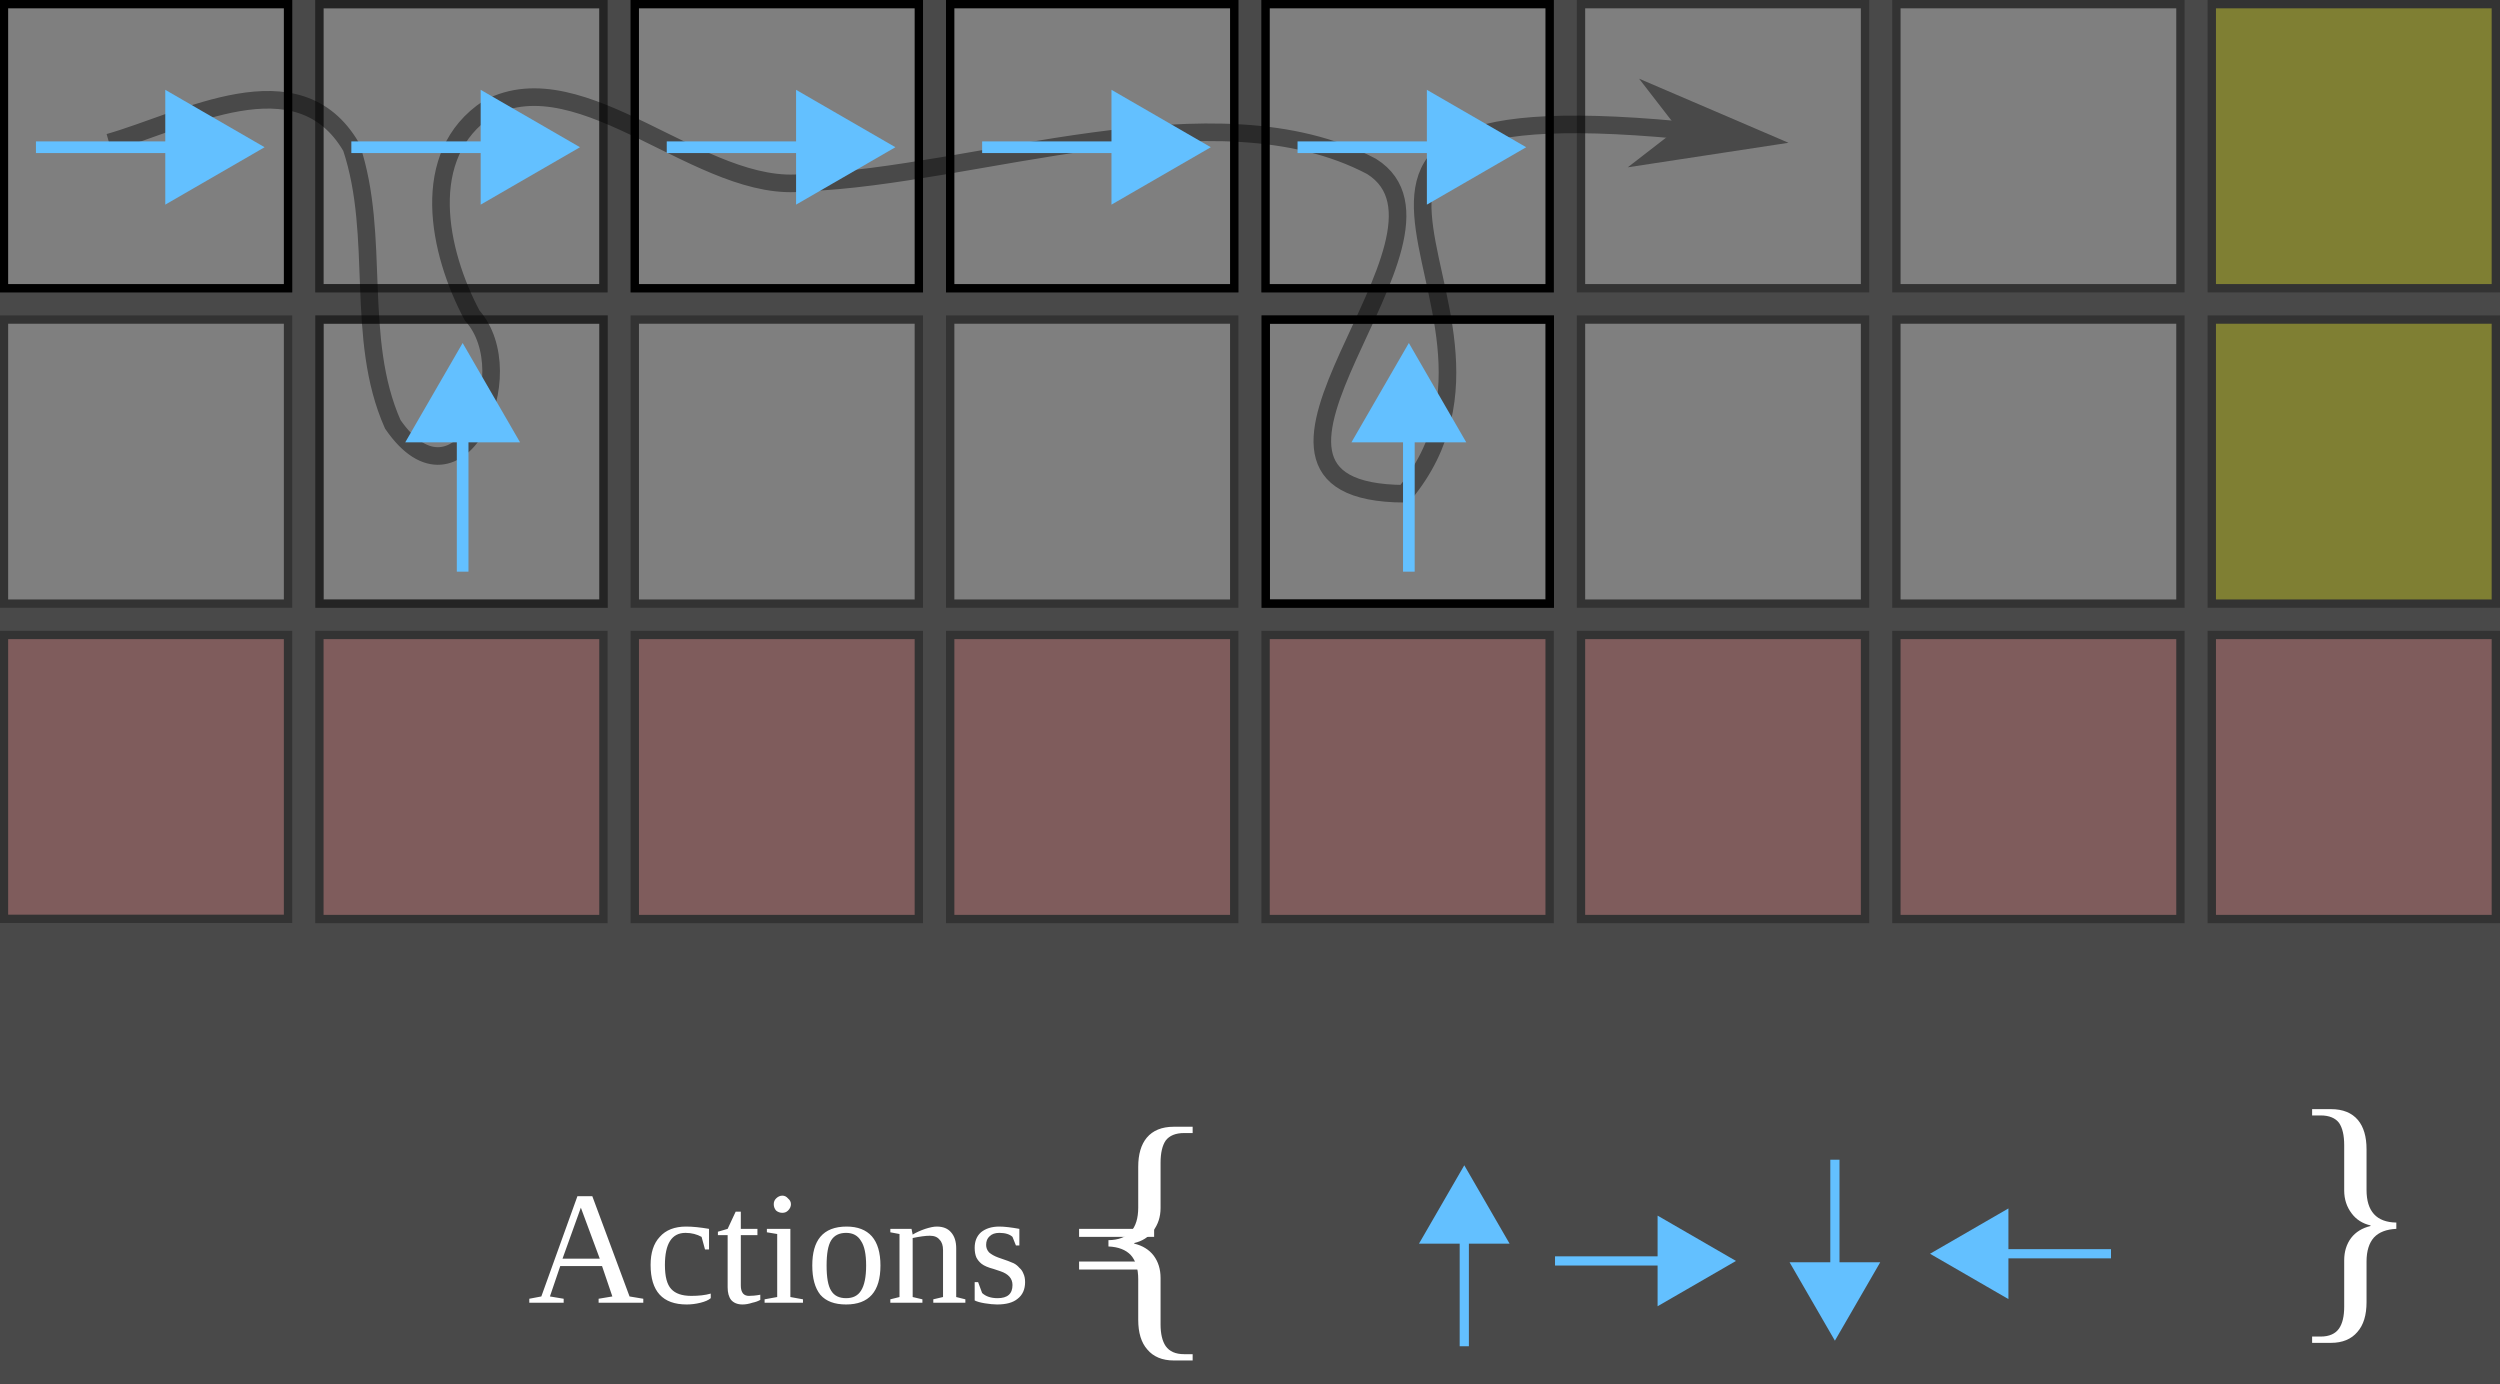
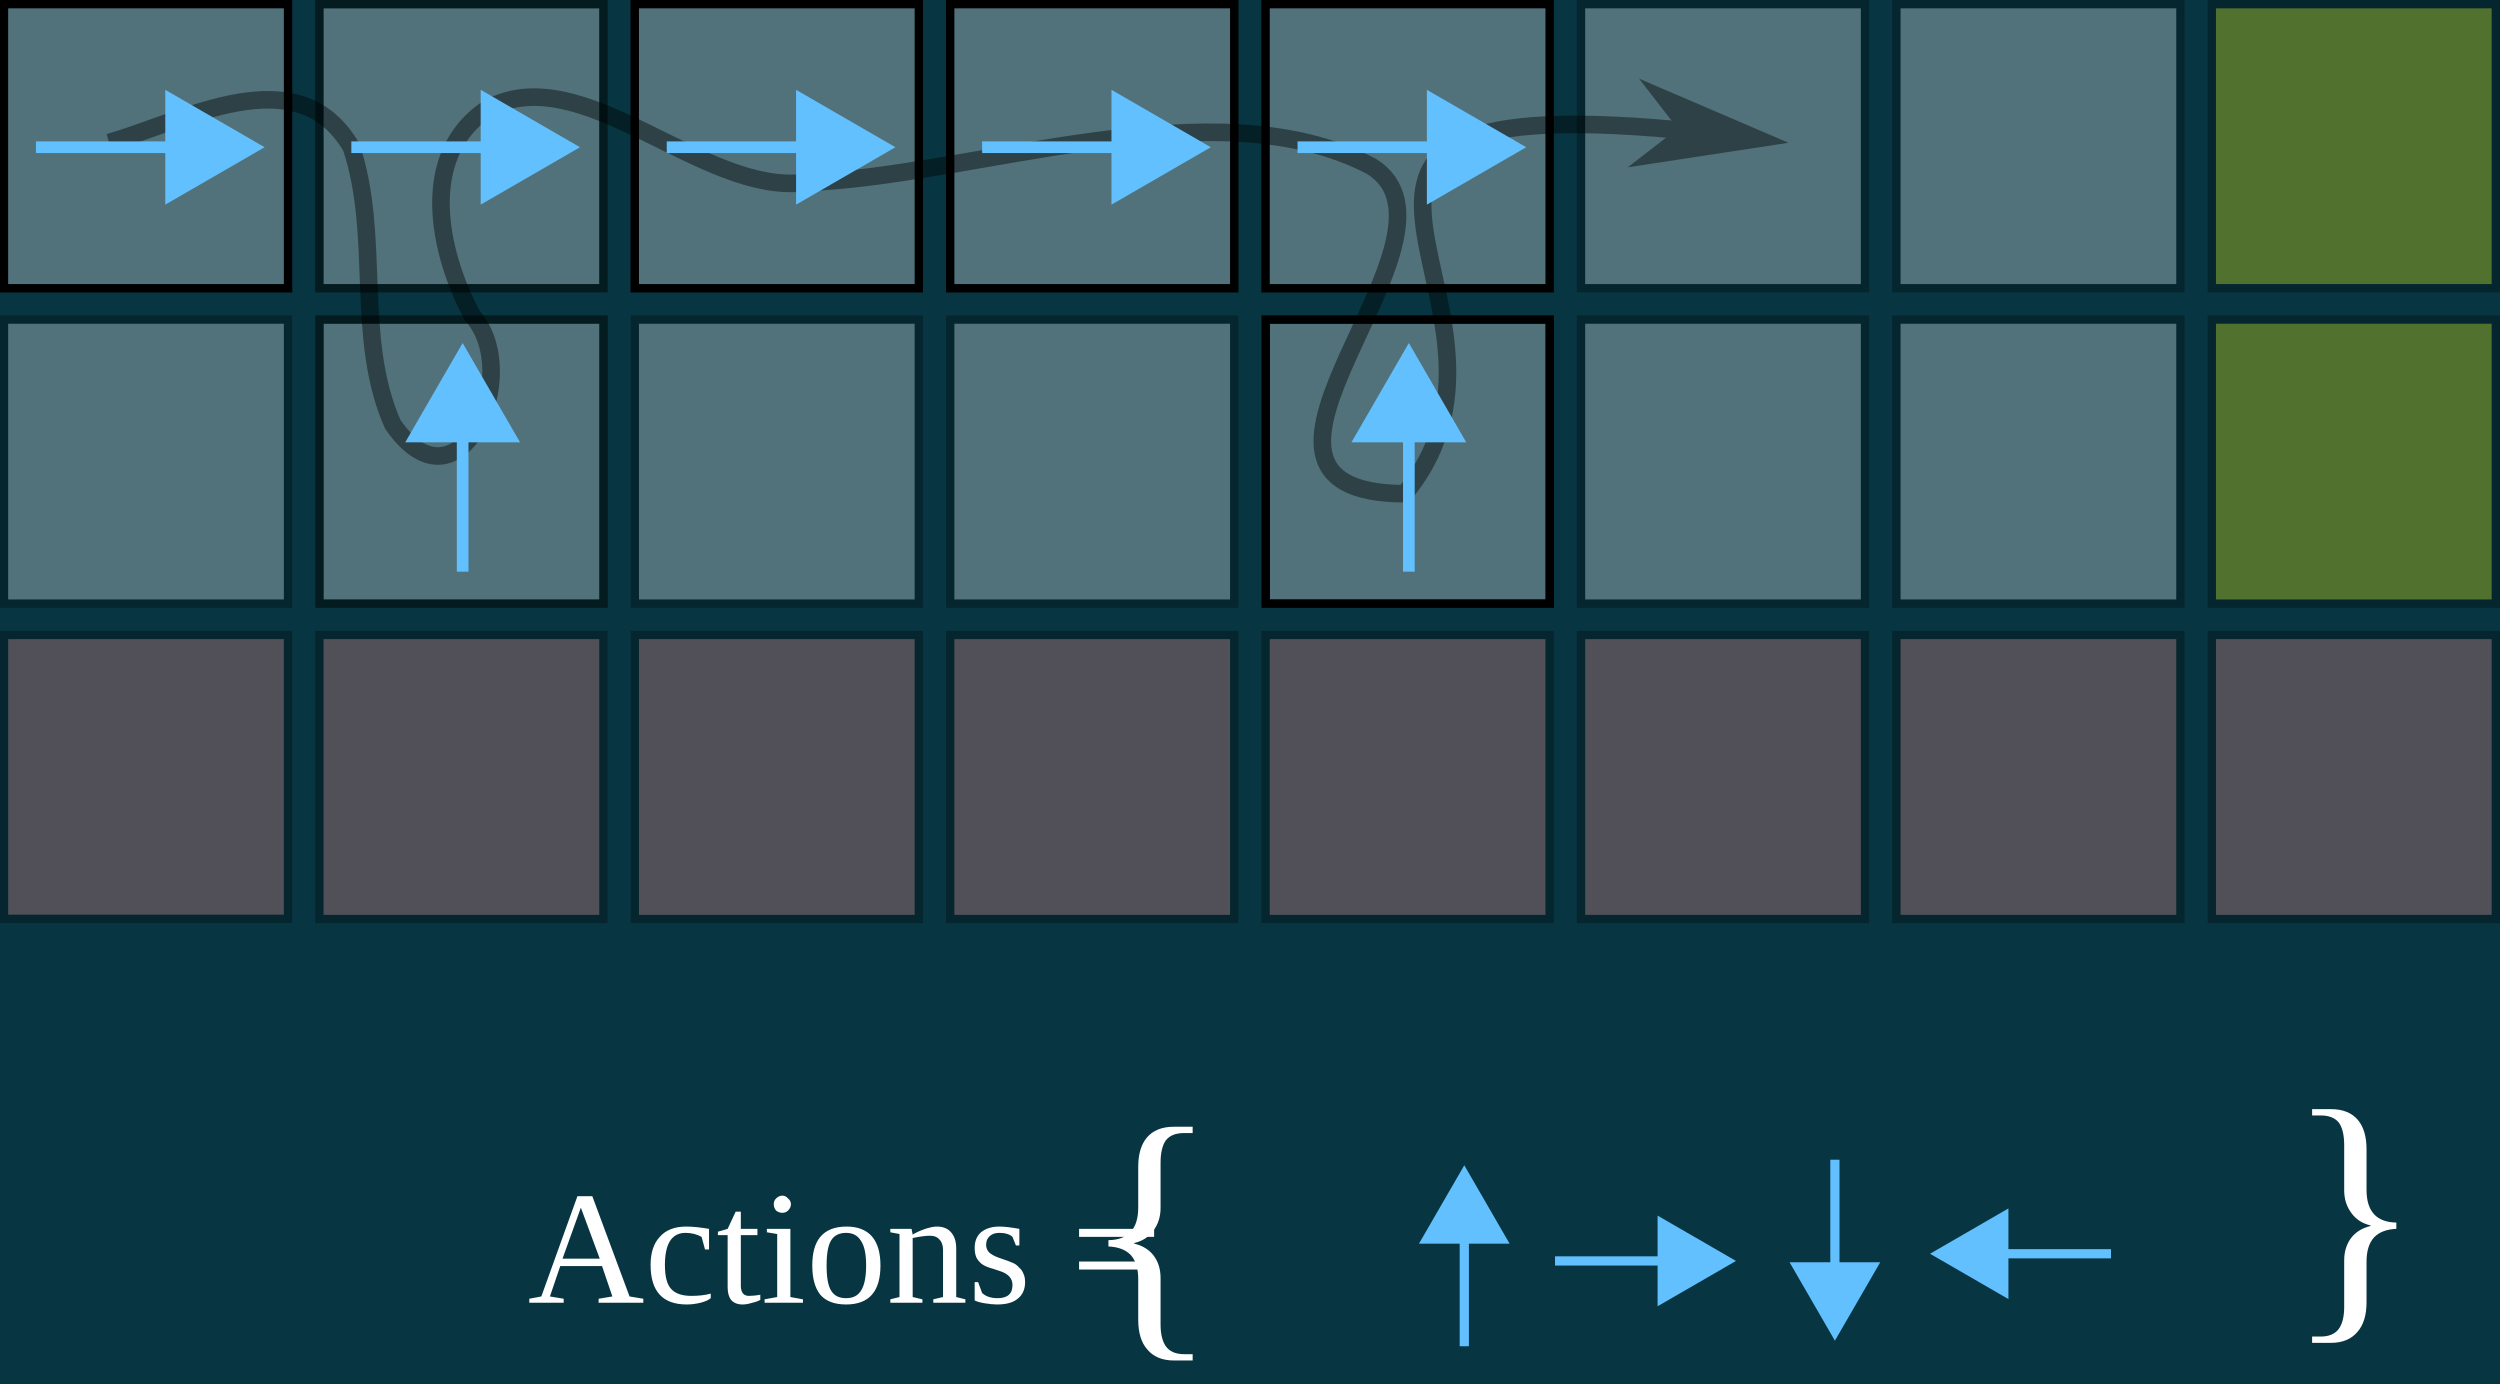
<svg xmlns="http://www.w3.org/2000/svg" width="2.685in" height="1.486in" viewBox="0 0 68.19 37.74" version="1.1" id="svg8">
  <defs id="defs2">
    <marker style="overflow:visible" id="marker33703" refX="0" refY="0" orient="auto">
      <path transform="scale(0.2)" style="fill:#e7e8ff;fill-rule:evenodd;stroke:#e7e8ff;stroke-width:1pt" d="M 5.77,0 -2.88,5 V -5 Z" id="path33582" />
    </marker>
    <marker style="overflow:visible" id="Arrow1Lend" refX="0" refY="0" orient="auto">
      <path transform="matrix(-0.8,0,0,-0.8,-10,0)" style="fill:context-stroke;fill-rule:evenodd;stroke:context-stroke;stroke-width:1pt" d="M 0,0 5,-5 -12.5,0 5,5 Z" id="path33437" />
    </marker>
    <marker orient="auto" refY="0" refX="0" id="TriangleOutL" style="overflow:visible">
      <path id="path27647" d="M 5.77,0 -2.88,5 V -5 Z" style="fill:#63c0ff;fill-opacity:1;fill-rule:evenodd;stroke:#63c0ff;stroke-width:1pt;stroke-opacity:1" transform="scale(0.8)" />
    </marker>
    <marker orient="auto" refY="0" refX="0" id="TriangleOutS" style="overflow:visible">
      <path id="path1342" d="M 5.77,0 -2.88,5 V -5 Z" style="fill:#939393;fill-opacity:1;fill-rule:evenodd;stroke:#939393;stroke-width:1pt;stroke-opacity:1" transform="scale(0.2)" />
    </marker>
    <marker orient="auto" refY="0" refX="0" id="EmptyTriangleOutM" style="overflow:visible">
      <path id="path1357" d="M 5.77,0 -2.88,5 V -5 Z" style="fill:#ffffff;fill-rule:evenodd;stroke:#380000;stroke-width:1pt;stroke-opacity:1" transform="matrix(0.4,0,0,0.4,-1.8,0)" />
    </marker>
    <marker orient="auto-start-reverse" refY="3" refX="5" id="ExperimentalArrow">
      <path id="path1447" d="M 10,3 0,6 V 0 Z" style="fill:context-stroke;stroke:#380000;stroke-opacity:1" />
    </marker>
    <marker id="RazorWire" refX="0" refY="0" orient="auto" style="overflow:visible">
      <path id="path1426" transform="scale(0.8)" style="fill:#380000;fill-opacity:1;fill-rule:evenodd;stroke:#380000;stroke-width:0.1pt;stroke-opacity:1" d="m 0.023,-0.74 v 1.438 L -7.759,3.01 H 10.679 L 3.491,0.697 v -1.438 L 10.741,-2.896 H -7.727 Z" />
    </marker>
    <marker orient="auto" refY="0" refX="0" id="Club" style="overflow:visible">
      <path id="path1423" d="m -1.597,-7.098 c -1.889,0 -3.426,1.537 -3.426,3.426 0,0.657 0.238,1.227 0.559,1.748 -0.039,0.032 -0.08,0.058 -0.117,0.093 -0.622,-0.855 -1.589,-1.445 -2.727,-1.445 -1.889,-1e-7 -3.426,1.537 -3.426,3.426 0,1.889 1.537,3.426 3.426,3.426 0.993,0 1.869,-0.442 2.494,-1.119 -0.125,0.355 -0.21,0.721 -0.21,1.119 0,1.889 1.537,3.426 3.426,3.426 1.889,0 3.426,-1.537 3.426,-3.426 0,-0.793 -0.316,-1.494 -0.769,-2.074 C 2.415,1.766 3.772,2.297 4.766,3.834 4.028,3.096 3.554,1.753 3.554,-0.059 l -0.629,-0.047 0.583,-0.023 c 0,-1.812 0.451,-3.154 1.189,-3.893 -0.959,1.482 -2.257,2.026 -3.566,2.308 0.404,-0.562 0.699,-1.213 0.699,-1.958 0,-1.889 -1.537,-3.426 -3.426,-3.426 z" style="fill:#380000;fill-opacity:1;fill-rule:evenodd;stroke:#380000;stroke-width:0.746pt;stroke-opacity:1" transform="scale(0.6)" />
    </marker>
    <marker orient="auto" refY="0" refX="0" id="EmptyTriangleOutL" style="overflow:visible">
      <path id="path11343" d="M 5.77,0 -2.88,5 V -5 Z" style="fill:#ffffff;fill-rule:evenodd;stroke:#380000;stroke-width:1pt;stroke-opacity:1" transform="matrix(0.8,0,0,0.8,-4.8,0)" />
    </marker>
    <marker orient="auto" refY="0" refX="0" id="marker11531" style="overflow:visible">
      <path id="path11529" d="M 0,0 5,-5 -12.5,0 5,5 Z" style="fill:#000000;fill-opacity:1;fill-rule:evenodd;stroke:#000000;stroke-width:1pt;stroke-opacity:1" transform="matrix(-0.4,0,0,-0.4,-4,0)" />
    </marker>
    <style id="style2363" type="text/css">transform: translate(-2cm, -4cm);transform: translate(-1cm, -4cm);transform: translate(0cm, -4cm);transform: translate(1cm, -4cm);transform: translate(1cm, -3cm);transform: translate(1cm, -2cm);transform: translate(1cm, -1cm);transform: translate(1cm, 0cm);opacity: 0.5;.background { fill: white; }
.line { stroke: firebrick; stroke-width: .1mm; }
.lava { fill: #ff8b8b; }
.dry { fill: #f4a460; }
.water { fill: #afafff; }
.recharge { fill: #ffff00; }
.normal { fill: white; }
rect { stroke: black;       stroke-width: 1; }
.agent { r: 10%;      fill: black;      stroke-width: 2;      stroke: grey;      animation: blinker 4s linear infinite;      animation: move 5s ease forwards; }
.blinker { 50% }
.move { 12.5% }
</style>
    <marker orient="auto" refY="0" refX="0" id="TriangleOutL-5" style="overflow:visible">
      <path id="path27647-4" d="M 5.77,0 -2.88,5 V -5 Z" style="fill:#63c0ff;fill-opacity:1;fill-rule:evenodd;stroke:#63c0ff;stroke-width:1pt;stroke-opacity:1" transform="scale(0.8)" />
    </marker>
    <marker orient="auto" refY="0" refX="0" id="TriangleOutL-3" style="overflow:visible">
      <path id="path27647-0" d="M 5.77,0 -2.88,5 V -5 Z" style="fill:#63c0ff;fill-opacity:1;fill-rule:evenodd;stroke:#63c0ff;stroke-width:1pt;stroke-opacity:1" transform="scale(0.8)" />
    </marker>
    <marker orient="auto" refY="0" refX="0" id="TriangleOutL-8" style="overflow:visible">
      <path id="path27647-43" d="M 5.77,0 -2.88,5 V -5 Z" style="fill:#63c0ff;fill-opacity:1;fill-rule:evenodd;stroke:#63c0ff;stroke-width:1pt;stroke-opacity:1" transform="scale(0.8)" />
    </marker>
    <marker orient="auto" refY="0" refX="0" id="TriangleOutL-8-0" style="overflow:visible">
      <path id="path27647-43-6" d="M 5.77,0 -2.88,5 V -5 Z" style="fill:#000000;fill-opacity:1;fill-rule:evenodd;stroke:#000000;stroke-width:1pt;stroke-opacity:1" transform="scale(0.8)" />
    </marker>
    <marker orient="auto" refY="0" refX="0" id="TriangleOutL-8-6" style="overflow:visible">
      <path id="path27647-43-64" d="M 5.77,0 -2.88,5 V -5 Z" style="fill:#000000;fill-opacity:1;fill-rule:evenodd;stroke:#000000;stroke-width:1pt;stroke-opacity:1" transform="scale(0.8)" />
    </marker>
    <marker orient="auto" refY="0" refX="0" id="TriangleOutL-8-4" style="overflow:visible">
      <path id="path27647-43-8" d="M 5.77,0 -2.88,5 V -5 Z" style="fill:#000000;fill-opacity:1;fill-rule:evenodd;stroke:#000000;stroke-width:1pt;stroke-opacity:1" transform="scale(0.8)" />
    </marker>
    <marker orient="auto" refY="0" refX="0" id="TriangleOutL-8-2" style="overflow:visible">
      <path id="path27647-43-7" d="M 5.77,0 -2.88,5 V -5 Z" style="fill:#63c0ff;fill-opacity:1;fill-rule:evenodd;stroke:#63c0ff;stroke-width:1pt;stroke-opacity:1" transform="scale(0.8)" />
    </marker>
    <marker orient="auto" refY="0" refX="0" id="TriangleOutL-8-1" style="overflow:visible">
      <path id="path27647-43-5" d="M 5.77,0 -2.88,5 V -5 Z" style="fill:#63c0ff;fill-opacity:1;fill-rule:evenodd;stroke:#63c0ff;stroke-width:1pt;stroke-opacity:1" transform="scale(0.8)" />
    </marker>
    <marker orient="auto" refY="0" refX="0" id="TriangleOutL-8-67" style="overflow:visible">
      <path id="path27647-43-3" d="M 5.77,0 -2.88,5 V -5 Z" style="fill:#63c0ff;fill-opacity:1;fill-rule:evenodd;stroke:#63c0ff;stroke-width:1pt;stroke-opacity:1" transform="scale(0.8)" />
    </marker>
    <marker orient="auto" refY="0" refX="0" id="marker11531-7" style="overflow:visible">
      <path id="path11529-3" d="M 0,0 5,-5 -12.5,0 5,5 Z" style="fill:#000000;fill-opacity:1;fill-rule:evenodd;stroke:#000000;stroke-width:1pt;stroke-opacity:1" transform="matrix(-0.4,0,0,-0.4,-4,0)" />
    </marker>
    <marker orient="auto" refY="0" refX="0" style="overflow:visible" id="TriangleOutS191">
      <path id="path33343" d="M 5.77,0 -2.88,5 V -5 Z" style="fill:#e7e8ff;fill-opacity:1;fill-rule:evenodd;stroke:#000000;stroke-width:1pt;stroke-opacity:1" transform="scale(0.2)" />
    </marker>
    <marker orient="auto" refY="0" refX="0" id="TriangleOutL-8-64" style="overflow:visible">
      <path id="path27647-43-30" d="M 5.77,0 -2.88,5 V -5 Z" style="fill:#63c0ff;fill-opacity:1;fill-rule:evenodd;stroke:#63c0ff;stroke-width:1pt;stroke-opacity:1" transform="scale(0.8)" />
    </marker>
    <marker orient="auto" refY="0" refX="0" id="TriangleOutL-8-64-0" style="overflow:visible">
      <path id="path27647-43-30-9" d="M 5.77,0 -2.88,5 V -5 Z" style="fill:#63c0ff;fill-opacity:1;fill-rule:evenodd;stroke:#63c0ff;stroke-width:1pt;stroke-opacity:1" transform="scale(0.8)" />
    </marker>
    <marker orient="auto" refY="0" refX="0" id="TriangleOutL-8-64-5" style="overflow:visible">
      <path id="path27647-43-30-4" d="M 5.77,0 -2.88,5 V -5 Z" style="fill:#63c0ff;fill-opacity:1;fill-rule:evenodd;stroke:#63c0ff;stroke-width:1pt;stroke-opacity:1" transform="scale(0.8)" />
    </marker>
    <marker orient="auto" refY="0" refX="0" id="TriangleOutL-8-64-59" style="overflow:visible">
      <path id="path27647-43-30-46" d="M 5.77,0 -2.88,5 V -5 Z" style="fill:#63c0ff;fill-opacity:1;fill-rule:evenodd;stroke:#63c0ff;stroke-width:1pt;stroke-opacity:1" transform="scale(0.8)" />
    </marker>
    <marker orient="auto" refY="0" refX="0" id="TriangleOutL-8-64-59-2" style="overflow:visible">
      <path id="path27647-43-30-46-2" d="M 5.77,0 -2.88,5 V -5 Z" style="fill:#63c0ff;fill-opacity:1;fill-rule:evenodd;stroke:#63c0ff;stroke-width:1pt;stroke-opacity:1" transform="scale(0.8)" />
    </marker>
    <marker orient="auto" refY="0" refX="0" id="TriangleOutL-8-64-5-5" style="overflow:visible">
      <path id="path27647-43-30-4-4" d="M 5.77,0 -2.88,5 V -5 Z" style="fill:#63c0ff;fill-opacity:1;fill-rule:evenodd;stroke:#63c0ff;stroke-width:1pt;stroke-opacity:1" transform="scale(0.8)" />
    </marker>
  </defs>
  <g id="layer9">
-     <rect style="fill:#494949;fill-opacity:1;stroke-width:3.038;stroke-linecap:round;stroke-miterlimit:4.1;paint-order:markers stroke fill" id="rect5245" width="294.499" height="108.462" x="-144.354" y="-48.648" />
+     <rect style="fill:#073642;fill-opacity:1;stroke-width:3.038;stroke-linecap:round;stroke-miterlimit:4.1;paint-order:markers stroke fill" id="rect5245" width="294.499" height="108.462" x="-144.354" y="-48.648" />
  </g>
  <g id="layer1" transform="translate(-116.1459,-145.461)">
    <g id="g28239-7" transform="rotate(90,172.7704,130.1566)" />
    <rect style="opacity:0.3;fill:#ffff00;fill-opacity:1;stroke:#000000;stroke-width:0.228" class="dry" height="0.205cm" width="0.205cm" x="145.575" y="-184.223" id="rect2433" transform="rotate(90)" />
    <rect style="opacity:0.3;fill:#ffffff;stroke:#000000;stroke-width:0.228" class="normal" height="0.205cm" width="0.205cm" x="145.575" y="-175.62" id="rect2435" transform="rotate(90)" />
    <rect style="opacity:0.3;fill:#ffffff;fill-opacity:1;stroke:#000000;stroke-width:0.228" class="water" height="0.205cm" width="0.205cm" x="145.575" y="-167.017" id="rect2437" transform="rotate(90)" />
    <rect style="fill:none;stroke:#000000;stroke-width:0.228" class="water" height="0.205cm" width="0.205cm" x="145.575" y="-158.414" id="rect2439" transform="rotate(90)" />
    <rect style="fill:none;stroke:#000000;stroke-width:0.228" class="water" height="0.205cm" width="0.205cm" x="145.575" y="-149.811" id="rect2441" transform="rotate(90)" />
    <rect style="fill:none;stroke:#000000;stroke-width:0.228" class="water" height="0.205cm" width="0.205cm" x="145.575" y="-141.208" id="rect2443" transform="rotate(90)" />
    <rect style="opacity:0.3;fill:#ffffff;stroke:#000000;stroke-width:0.228" class="normal" height="0.205cm" width="0.205cm" x="145.575" y="-132.605" id="rect2445" transform="rotate(90)" />
    <rect style="fill:#ffffff;fill-opacity:0;stroke:#000000;stroke-width:0.228" class="dry" height="0.205cm" width="0.205cm" x="145.575" y="-124.002" id="rect2447" transform="rotate(90)" />
    <rect style="opacity:0.3;fill:#ffff00;fill-opacity:1;stroke:#000000;stroke-width:0.228" class="dry" height="0.205cm" width="0.205cm" x="154.178" y="-184.223" id="rect2449" transform="rotate(90)" />
    <rect style="opacity:0.3;fill:#ffffff;stroke:#000000;stroke-width:0.228" class="normal" height="0.205cm" width="0.205cm" x="154.178" y="-175.62" id="rect2451" transform="rotate(90)" />
    <rect style="opacity:0.3;fill:#ffffff;stroke:#000000;stroke-width:0.228" class="normal" height="0.205cm" width="0.205cm" x="154.178" y="-167.017" id="rect2453" transform="rotate(90)" />
    <rect style="opacity:0.3;fill:#ffffff;stroke:#000000;stroke-width:0.228" class="normal" height="0.205cm" width="0.205cm" x="154.178" y="-158.414" id="rect2455" transform="rotate(90)" />
    <rect style="opacity:0.3;fill:#ffffff;stroke:#000000;stroke-width:0.228" class="normal" height="0.205cm" width="0.205cm" x="154.178" y="-149.811" id="rect2457" transform="rotate(90)" />
    <rect style="opacity:0.3;fill:#ffffff;stroke:#000000;stroke-width:0.228" class="normal" height="0.205cm" width="0.205cm" x="154.178" y="-141.208" id="rect2459" transform="rotate(90)" />
    <rect style="opacity:0.3;fill:#ffffff;stroke:#000000;stroke-width:0.228" class="normal" height="0.205cm" width="0.205cm" x="154.178" y="-132.605" id="rect2461" transform="rotate(90)" />
    <rect style="opacity:0.3;fill:#ffffff;fill-opacity:1;stroke:#000000;stroke-width:0.228" class="dry" height="0.205cm" width="0.205cm" x="154.178" y="-124.002" id="rect2463" transform="rotate(90)" />
    <rect style="opacity:0.3;fill:#ff8b8b;fill-opacity:1;stroke:#000000;stroke-width:0.228" class="normal" height="0.205cm" width="0.205cm" x="162.781" y="-184.223" id="rect2465" transform="rotate(90)" />
    <rect style="opacity:0.3;fill:#ff8b8b;fill-opacity:1;stroke:#000000;stroke-width:0.228" class="normal" height="0.205cm" width="0.205cm" x="162.781" y="-175.62" id="rect2467" transform="rotate(90)" />
    <rect style="opacity:0.3;fill:#ff8b8b;fill-opacity:1;stroke:#000000;stroke-width:0.228" class="lava" height="0.205cm" width="0.205cm" x="162.781" y="-167.017" id="rect2469" transform="rotate(90)" />
    <rect style="opacity:0.3;fill:#ff8b8b;stroke:#000000;stroke-width:0.228" class="lava" height="0.205cm" width="0.205cm" x="162.781" y="-158.414" id="rect2471" transform="rotate(90)" />
    <rect style="opacity:0.3;fill:#ff8b8b;fill-opacity:1;stroke:#000000;stroke-width:0.228" class="normal" height="0.205cm" width="0.205cm" x="162.781" y="-149.811" id="rect2473" transform="rotate(90)" />
    <rect style="opacity:0.3;fill:#ff8b8b;fill-opacity:1;stroke:#000000;stroke-width:0.228" class="normal" height="0.205cm" width="0.205cm" x="162.781" y="-141.208" id="rect2475" transform="rotate(90)" />
    <rect style="opacity:0.3;fill:#ff8b8b;stroke:#000000;stroke-width:0.228" class="lava" height="0.205cm" width="0.205cm" x="162.781" y="-132.605" id="rect2477" transform="rotate(90)" />
    <rect style="opacity:0.3;fill:#ff8b8b;stroke:#000000;stroke-width:0.228" class="lava" height="0.205cm" width="7.743" x="162.781" y="-124.002" id="rect2479" transform="rotate(90)" />
    <rect style="opacity:0.3;fill:#ffffff;fill-opacity:1;stroke:#000000;stroke-width:0.228" class="dry" height="0.205cm" width="0.205cm" x="145.575" y="-141.208" id="rect2431-5" transform="rotate(90)" />
    <rect transform="rotate(90)" id="rect2431-5-4" y="-124.002" x="145.575" width="0.205cm" height="0.205cm" class="dry" style="opacity:0.3;fill:#ffffff;fill-opacity:1;stroke:#000000;stroke-width:0.228" />
    <rect style="opacity:0.3;fill:#ffffff;fill-opacity:0;stroke:#000000;stroke-width:0.228" class="dry" height="0.205cm" width="0.205cm" x="145.575" y="-132.605" id="rect2431-5-6" transform="rotate(90)" />
    <rect style="opacity:0.3;fill:#ffffff;fill-opacity:0;stroke:#000000;stroke-width:0.228" class="dry" height="0.205cm" width="0.205cm" x="124.863" y="154.178" id="rect2431-5-49" />
    <rect style="fill:#ffffff;fill-opacity:0;stroke:#000000;stroke-width:0.228" class="dry" height="0.205cm" width="0.205cm" x="150.671" y="154.178" id="rect2431-5-49-2" />
    <rect style="opacity:0.3;fill:#ffffff;fill-opacity:1;stroke:#000000;stroke-width:0.228" class="dry" height="0.205cm" width="0.205cm" x="145.575" y="-149.811" id="rect2431-5-49-7" transform="rotate(90)" />
    <rect style="opacity:0.3;fill:#ffffff;fill-opacity:1;stroke:#000000;stroke-width:0.228" class="dry" height="0.205cm" width="0.205cm" x="145.575" y="-158.414" id="rect2431-5-49-5" transform="rotate(90)" />
    <text xml:space="preserve" style="font-size:10.583px;line-height:1.25;font-family:'Times New Roman';-inkscape-font-specification:'Times New Roman, ';text-align:center;word-spacing:0px;text-anchor:middle;stroke-width:0.265" x="138.413" y="181.736" id="text51106">
      <tspan id="tspan51104" style="stroke-width:0.265" x="138.413" y="181.736" />
    </text>
  </g>
  <g id="layer3" transform="translate(0.01889529,0.01889567)">
    <path style="opacity:0.429;fill:none;stroke:#000000;stroke-width:0.48;stroke-linecap:butt;stroke-linejoin:miter;stroke-miterlimit:4;stroke-dasharray:none;stroke-dashoffset:0;stroke-opacity:1;marker-end:url(#marker11531-7)" d="M 2.954,3.868 C 5.009,3.286 8.109,1.497 9.564,3.997 10.378,6.434 9.648,9.194 10.694,11.555 12.492,14.164 14.29,10.184 12.859,8.586 11.938,6.862 11.367,4.2 13.299,2.933 15.885,1.561 19.148,5.319 21.937,4.959 26.595,4.79 33.127,2.266 37.393,4.521 40.43,6.429 32.354,13.419 38.294,13.449 42.701,8.102 32.046,1.742 47.827,3.756" id="path11512" />
  </g>
  <g id="layer4" style="display:none" transform="translate(0.01889529,0.01889567)">
    <path style="fill:#e7e8ff;fill-opacity:1;stroke:#e7e8ff;stroke-width:0.439;stroke-linecap:butt;stroke-linejoin:round;stroke-miterlimit:4;stroke-dasharray:none;stroke-opacity:1;marker-end:url(#marker33703)" d="m 176.792,148.429 v 14.367" id="path11538" transform="translate(-116.1648,-145.4799)" />
    <path id="path1168" d="m 177.692,148.12 c 0.699,1.362 0.094,2.936 0.381,4.385 0.057,1.941 -0.254,3.994 0.52,5.831 0.991,1.65 3.846,1.924 4.812,0.106 0.774,-1.364 -0.609,-3.441 -2.191,-2.878 -1.42,0.393 -0.901,2.967 0.585,2.39 0.912,-0.651 0.678,0.274 -0.037,0.405 -1.47,0.399 -2.529,-1.579 -1.436,-2.616 1.124,-1.382 3.593,-0.485 3.756,1.235 0.329,2.005 -1.861,3.8 -3.768,3.144 -1.886,-0.5 -2.997,-2.603 -2.629,-4.467 3.5e-4,-2.512 -0.036,-5.024 0.007,-7.536 z m 0.758,2.286 c 0.003,-0.775 0.006,-1.549 0.009,-2.324 0.838,1.548 0.051,3.342 0.373,4.966 0.142,1.215 2.388,1.856 2.454,0.31 -0.058,-1.361 -1.353,-0.233 -1.611,-0.035 -0.418,-1.406 2.225,-1.555 2.178,-0.156 0.13,1.242 -1.378,2.053 -2.417,1.47 -1.18,-0.529 -1.025,-1.98 -0.987,-3.046 0.016,-0.395 0.03,-0.791 -5.5e-4,-1.185 z" style="fill:#e7e8ff;fill-opacity:1;stroke:#e7e8ff;stroke-width:0.03;stroke-opacity:1" transform="translate(-116.1648,-145.4799)" />
    <g id="g58126" transform="matrix(0.7027823,0,0,0.7027823,-68.40681,-93.12528)">
      <path id="path27503-2-3-0-8" d="m 143.144,181.288 v 2.354" style="fill:none;stroke:#63c0ff;stroke-width:0.224;stroke-linecap:butt;stroke-linejoin:miter;stroke-miterlimit:4;stroke-dasharray:none;stroke-opacity:1;marker-end:url(#TriangleOutL-8-64-5-5)" />
      <text xml:space="preserve" style="font-size:5.425px;line-height:1.25;font-family:'Times New Roman';-inkscape-font-specification:'Times New Roman, ';text-align:center;word-spacing:0px;text-anchor:middle;stroke-width:0.136" x="144.374" y="184.38" id="text40812-7">
        <tspan id="tspan40810-7" style="fill:#ffffff;fill-opacity:1;stroke-width:0.136" x="145.052" y="184.38">Pr(slip   ) = 1/32 </tspan>
      </text>
    </g>
  </g>
  <g id="layer2" style="display:inline" transform="translate(0.01889529,0.01889567)">
    <path id="path27503" d="m 18.167,3.997 h 4.43" style="fill:none;stroke:#63c0ff;stroke-width:0.318;stroke-linecap:butt;stroke-linejoin:miter;stroke-miterlimit:4;stroke-dasharray:none;stroke-opacity:1;marker-end:url(#TriangleOutL)" />
    <path style="fill:none;stroke:#63c0ff;stroke-width:0.318;stroke-linecap:butt;stroke-linejoin:miter;stroke-miterlimit:4;stroke-dasharray:none;stroke-opacity:1;marker-end:url(#TriangleOutL-5)" d="M 0.961,3.997 H 5.391" id="path27503-4" />
    <path id="path27503-8" d="M 9.564,3.997 H 13.994" style="fill:none;stroke:#63c0ff;stroke-width:0.318;stroke-linecap:butt;stroke-linejoin:miter;stroke-miterlimit:4;stroke-dasharray:none;stroke-opacity:1;marker-end:url(#TriangleOutL-3)" />
    <path id="path27503-2" d="M 12.6,15.574 V 11.144" style="fill:none;stroke:#63c0ff;stroke-width:0.318;stroke-linecap:butt;stroke-linejoin:miter;stroke-miterlimit:4;stroke-dasharray:none;stroke-opacity:1;marker-end:url(#TriangleOutL-8)" />
    <path id="path27503-2-6" d="M 38.409,15.574 V 11.144" style="fill:none;stroke:#63c0ff;stroke-width:0.318;stroke-linecap:butt;stroke-linejoin:miter;stroke-miterlimit:4;stroke-dasharray:none;stroke-opacity:1;marker-end:url(#TriangleOutL-8-2)" />
    <path id="path27503-2-7" d="m 26.77,3.997 h 4.43" style="fill:none;stroke:#63c0ff;stroke-width:0.318;stroke-linecap:butt;stroke-linejoin:miter;stroke-miterlimit:4;stroke-dasharray:none;stroke-opacity:1;marker-end:url(#TriangleOutL-8-1)" />
    <path id="path27503-2-63" d="m 35.373,3.997 h 4.43" style="fill:none;stroke:#63c0ff;stroke-width:0.318;stroke-linecap:butt;stroke-linejoin:miter;stroke-miterlimit:4;stroke-dasharray:none;stroke-opacity:1;marker-end:url(#TriangleOutL-8-67)" />
    <path id="path27503-2-3" d="m 39.921,36.702 v -3.51" style="fill:none;stroke:#63c0ff;stroke-width:0.251;stroke-linecap:butt;stroke-linejoin:miter;stroke-miterlimit:4;stroke-dasharray:none;stroke-opacity:1;marker-end:url(#TriangleOutL-8-64)" />
    <path id="path27503-2-3-9" d="m 42.396,34.375 h 3.51" style="fill:none;stroke:#63c0ff;stroke-width:0.251;stroke-linecap:butt;stroke-linejoin:miter;stroke-miterlimit:4;stroke-dasharray:none;stroke-opacity:1;marker-end:url(#TriangleOutL-8-64-59)" />
    <path id="path27503-2-3-9-4" d="M 57.561,34.179 H 54.051" style="fill:none;stroke:#63c0ff;stroke-width:0.251;stroke-linecap:butt;stroke-linejoin:miter;stroke-miterlimit:4;stroke-dasharray:none;stroke-opacity:1;marker-end:url(#TriangleOutL-8-64-59-2)" />
    <path id="path27503-2-3-0" d="m 50.03,31.614 v 3.51" style="fill:none;stroke:#63c0ff;stroke-width:0.251;stroke-linecap:butt;stroke-linejoin:miter;stroke-miterlimit:4;stroke-dasharray:none;stroke-opacity:1;marker-end:url(#TriangleOutL-8-64-5)" />
    <text xml:space="preserve" style="font-size:4.411px;line-height:1.25;font-family:'Times New Roman';-inkscape-font-specification:'Times New Roman, ';text-align:center;word-spacing:0px;text-anchor:middle;stroke-width:0.11" x="25.783" y="35.517" id="text40812">
      <tspan id="tspan40810" style="fill:#ffffff;fill-opacity:1;stroke-width:0.11" x="25.783" y="35.517">Actions =</tspan>
    </text>
    <text xml:space="preserve" style="font-size:7.71px;line-height:1.25;font-family:'Times New Roman';-inkscape-font-specification:'Times New Roman, ';text-align:center;word-spacing:0px;text-anchor:middle;fill:#ffffff;fill-opacity:1;stroke:none;stroke-width:0.193;stroke-opacity:1" x="36.181" y="36.057" id="text47560">
      <tspan id="tspan47558" style="fill:#ffffff;fill-opacity:1;stroke:none;stroke-width:0.193;stroke-opacity:1" x="36.181" y="36.057">{</tspan>
    </text>
    <text xml:space="preserve" style="font-size:7.71px;line-height:1.25;font-family:'Times New Roman';-inkscape-font-specification:'Times New Roman, ';text-align:center;word-spacing:0px;text-anchor:middle;fill:#ffffff;fill-opacity:1;stroke:none;stroke-width:0.193;stroke-opacity:1" x="-59.379" y="35.576" id="text47560-7" transform="scale(-1,1)">
      <tspan id="tspan47558-7" style="fill:#ffffff;fill-opacity:1;stroke:none;stroke-width:0.193;stroke-opacity:1" x="-59.379" y="35.576">{</tspan>
    </text>
  </g>
</svg>
